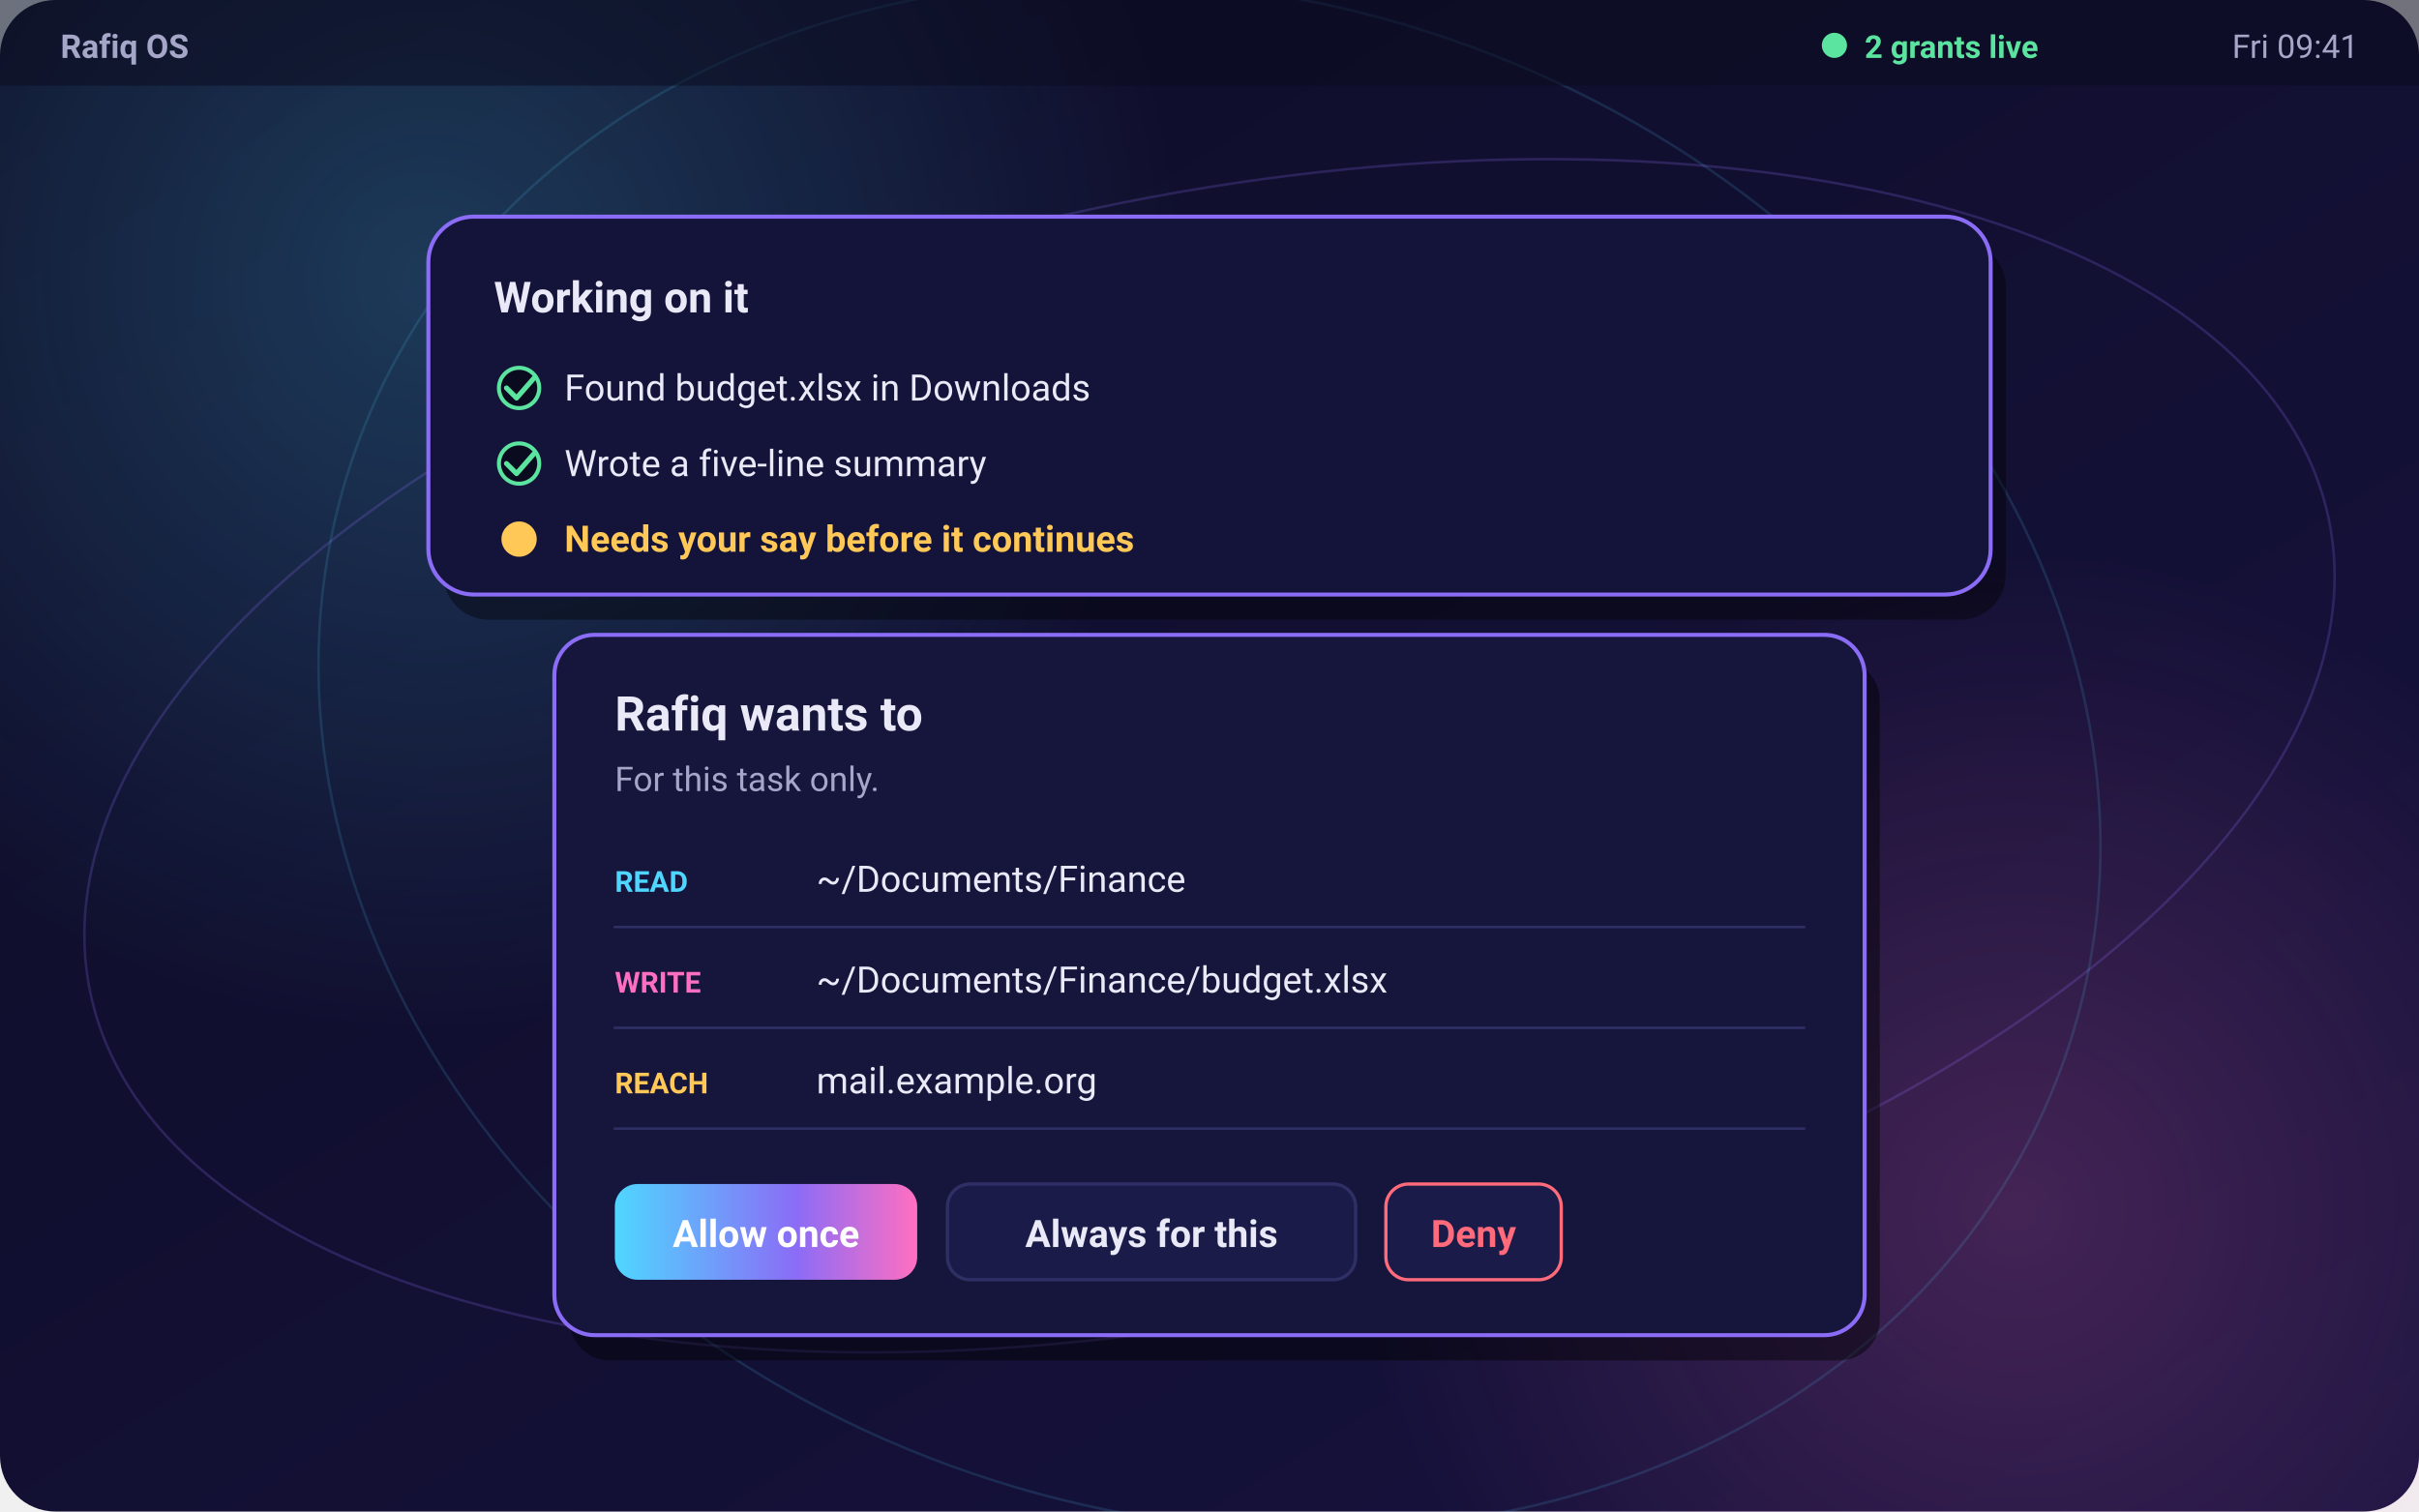
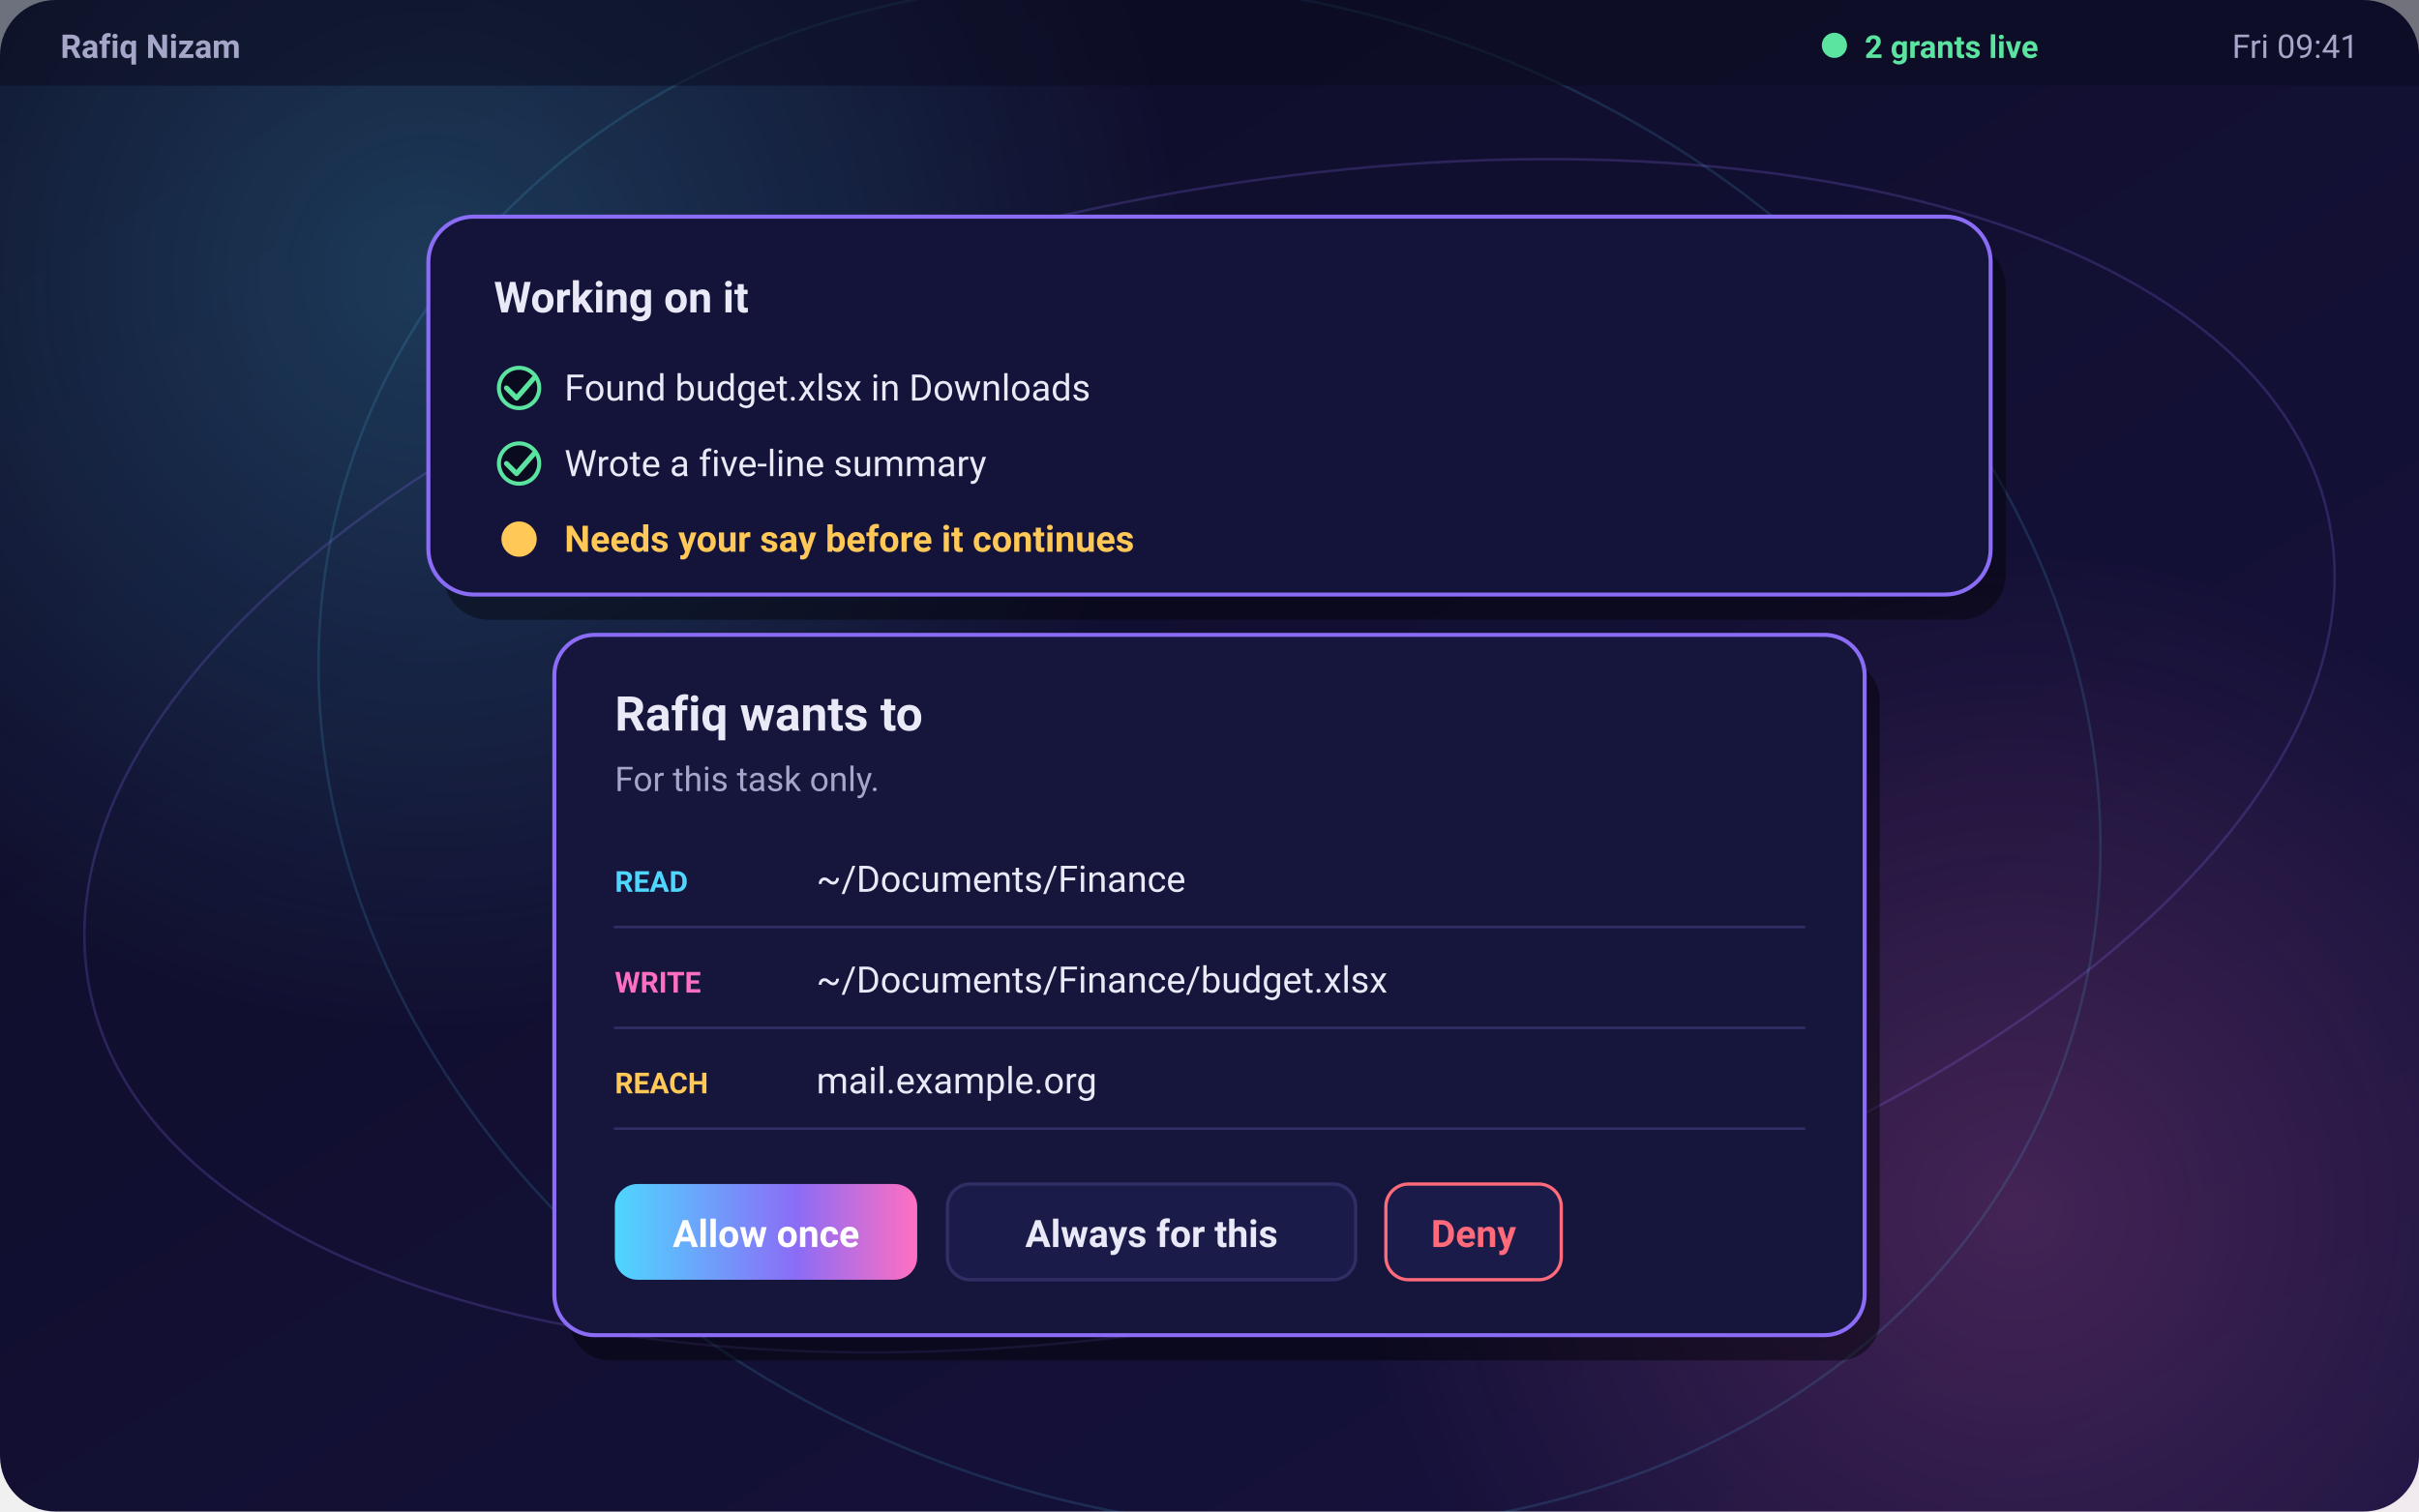
<svg xmlns="http://www.w3.org/2000/svg" viewBox="0 0 960 600" width="960" height="600" role="img">
  <defs>
    <linearGradient id="bg" x1="0" y1="0" x2="1" y2="1">
      <stop offset="0" stop-color="#0d0d26" />
      <stop offset="1" stop-color="#17123f" />
    </linearGradient>
    <linearGradient id="brand" x1="0" y1="0" x2="1" y2="0">
      <stop offset="0" stop-color="#4fd6ff" />
      <stop offset=".6" stop-color="#8b6cf6" />
      <stop offset="1" stop-color="#ff6fc1" />
    </linearGradient>
    <linearGradient id="poster1" x1="0" y1="0" x2="1" y2="1">
      <stop offset="0" stop-color="#4fd6ff" />
      <stop offset="1" stop-color="#8b6cf6" />
    </linearGradient>
    <linearGradient id="poster2" x1="0" y1="0" x2="1" y2="1">
      <stop offset="0" stop-color="#ff6fc1" />
      <stop offset="1" stop-color="#8b6cf6" />
    </linearGradient>
    <linearGradient id="poster3" x1="0" y1="1" x2="1" y2="0">
      <stop offset="0" stop-color="#2b2b7a" />
      <stop offset="1" stop-color="#4fd6ff" />
    </linearGradient>
    <linearGradient id="poster4" x1="0" y1="0" x2="0" y2="1">
      <stop offset="0" stop-color="#ffc857" />
      <stop offset="1" stop-color="#ff6fc1" />
    </linearGradient>
    <radialGradient id="g0">
      <stop offset="0" stop-color="#4fd6ff" stop-opacity=".22" />
      <stop offset="1" stop-color="#4fd6ff" stop-opacity="0" />
    </radialGradient>
    <radialGradient id="g1">
      <stop offset="0" stop-color="#ff6fc1" stop-opacity=".2" />
      <stop offset="1" stop-color="#ff6fc1" stop-opacity="0" />
    </radialGradient>
    <radialGradient id="g2">
      <stop offset="0" stop-color="#8b6cf6" stop-opacity=".28" />
      <stop offset="1" stop-color="#8b6cf6" stop-opacity="0" />
    </radialGradient>
    <radialGradient id="g3">
      <stop offset="0" stop-color="#8b6cf6" stop-opacity=".2" />
      <stop offset="1" stop-color="#8b6cf6" stop-opacity="0" />
    </radialGradient>
  </defs>
  <rect width="960" height="600" rx="22" fill="url(#bg)" />
  <circle cx="170" cy="110" r="300" fill="url(#g0)" />
  <circle cx="800" cy="480" r="260" fill="url(#g1)" />
  <ellipse cx="480.0" cy="300.0" rx="454" ry="222" fill="none" stroke="#8b6cf6" stroke-width="1" opacity=".22" transform="rotate(-12 480.0 300.0)" />
  <ellipse cx="480.0" cy="300.0" rx="360" ry="300" fill="none" stroke="#4fd6ff" stroke-width="1" opacity=".14" transform="rotate(20 480.0 300.0)" />
  <rect x="0" y="0" width="960" height="34" rx="0" fill="#0b0b1f" opacity="0.55" />
-   <text x="24" y="23" font-family="system-ui, -apple-system, 'Segoe UI', Roboto, 'Helvetica Neue', Arial, sans-serif" font-size="13" font-weight="700" fill="#a6a6c8" text-anchor="start" opacity="1">Rafiq OS</text>
+   <text x="24" y="23" font-family="system-ui, -apple-system, 'Segoe UI', Roboto, 'Helvetica Neue', Arial, sans-serif" font-size="13" font-weight="700" fill="#a6a6c8" text-anchor="start" opacity="1">Rafiq Nizam</text>
  <text x="936" y="23" font-family="system-ui, -apple-system, 'Segoe UI', Roboto, 'Helvetica Neue', Arial, sans-serif" font-size="13" font-weight="400" fill="#a6a6c8" text-anchor="end" opacity="1">Fri 09:41</text>
  <circle cx="728" cy="18" r="5" fill="#5be3a0" opacity="1" />
  <text x="740" y="23" font-family="system-ui, -apple-system, 'Segoe UI', Roboto, 'Helvetica Neue', Arial, sans-serif" font-size="12.5" font-weight="600" fill="#5be3a0" text-anchor="start" opacity="1">2 grants live</text>
  <rect x="176" y="96" width="620" height="150" rx="18" fill="#000000" opacity="0.4" />
  <rect x="170" y="86" width="620" height="150" rx="18" fill="#14143a" stroke="#8b6cf6" stroke-width="1.6" opacity="1" />
  <text x="196" y="124" font-family="system-ui, -apple-system, 'Segoe UI', Roboto, 'Helvetica Neue', Arial, sans-serif" font-size="17" font-weight="700" fill="#e9e9f7" text-anchor="start" opacity="1">Working on it</text>
  <circle cx="206" cy="154" r="8" fill="#0b0b1f" stroke="#5be3a0" stroke-width="1.6" opacity="1" />
  <path d="M201 154 l4 4 l7 -8" stroke="#5be3a0" stroke-width="2" fill="none" stroke-linecap="round" stroke-linejoin="round" opacity="1" />
  <text x="224" y="159" font-family="system-ui, -apple-system, 'Segoe UI', Roboto, 'Helvetica Neue', Arial, sans-serif" font-size="14.5" font-weight="400" fill="#e9e9f7" text-anchor="start" opacity="1">Found budget.xlsx in Downloads</text>
  <circle cx="206" cy="184" r="8" fill="#0b0b1f" stroke="#5be3a0" stroke-width="1.6" opacity="1" />
  <path d="M201 184 l4 4 l7 -8" stroke="#5be3a0" stroke-width="2" fill="none" stroke-linecap="round" stroke-linejoin="round" opacity="1" />
  <text x="224" y="189" font-family="system-ui, -apple-system, 'Segoe UI', Roboto, 'Helvetica Neue', Arial, sans-serif" font-size="14.5" font-weight="400" fill="#e9e9f7" text-anchor="start" opacity="1">Wrote a five-line summary</text>
  <circle cx="206" cy="214" r="6" fill="none" stroke="#ffc857" stroke-width="2">
    <animate attributeName="r" values="6;14.4" dur="2s" repeatCount="indefinite" />
    <animate attributeName="opacity" values=".8;0" dur="2s" repeatCount="indefinite" />
  </circle>
  <circle cx="206" cy="214" r="6" fill="#ffc857" opacity="1" />
  <text x="224" y="219" font-family="system-ui, -apple-system, 'Segoe UI', Roboto, 'Helvetica Neue', Arial, sans-serif" font-size="14.5" font-weight="600" fill="#ffc857" text-anchor="start" opacity="1">Needs your say before it continues</text>
  <rect x="226" y="262" width="520" height="278" rx="16" fill="#000000" opacity="0.45" />
  <rect x="220" y="252" width="520" height="278" rx="16" fill="#16163c" stroke="#8b6cf6" stroke-width="1.6" opacity="1" />
  <text x="244" y="290" font-family="system-ui, -apple-system, 'Segoe UI', Roboto, 'Helvetica Neue', Arial, sans-serif" font-size="19" font-weight="700" fill="#e9e9f7" text-anchor="start" opacity="1">Rafiq wants to</text>
  <text x="244" y="314" font-family="system-ui, -apple-system, 'Segoe UI', Roboto, 'Helvetica Neue', Arial, sans-serif" font-size="13.5" font-weight="400" fill="#a6a6c8" text-anchor="start" opacity="1">For this task only.</text>
  <text x="244" y="354" font-family="system-ui, -apple-system, 'Segoe UI', Roboto, 'Helvetica Neue', Arial, sans-serif" font-size="11.5" font-weight="700" fill="#4fd6ff" text-anchor="start" opacity="1">READ</text>
  <text x="324" y="354" font-family="system-ui, -apple-system, 'Segoe UI', Roboto, 'Helvetica Neue', Arial, sans-serif" font-size="14.5" font-weight="400" fill="#e9e9f7" text-anchor="start" opacity="1">~/Documents/Finance</text>
  <line x1="244" y1="368" x2="716" y2="368" stroke="#2f2f66" stroke-width="1" stroke-linecap="round" opacity="1" />
  <text x="244" y="394" font-family="system-ui, -apple-system, 'Segoe UI', Roboto, 'Helvetica Neue', Arial, sans-serif" font-size="11.5" font-weight="700" fill="#ff6fc1" text-anchor="start" opacity="1">WRITE</text>
  <text x="324" y="394" font-family="system-ui, -apple-system, 'Segoe UI', Roboto, 'Helvetica Neue', Arial, sans-serif" font-size="14.5" font-weight="400" fill="#e9e9f7" text-anchor="start" opacity="1">~/Documents/Finance/budget.xlsx</text>
  <line x1="244" y1="408" x2="716" y2="408" stroke="#2f2f66" stroke-width="1" stroke-linecap="round" opacity="1" />
  <text x="244" y="434" font-family="system-ui, -apple-system, 'Segoe UI', Roboto, 'Helvetica Neue', Arial, sans-serif" font-size="11.5" font-weight="700" fill="#ffc857" text-anchor="start" opacity="1">REACH</text>
  <text x="324" y="434" font-family="system-ui, -apple-system, 'Segoe UI', Roboto, 'Helvetica Neue', Arial, sans-serif" font-size="14.5" font-weight="400" fill="#e9e9f7" text-anchor="start" opacity="1">mail.example.org</text>
  <line x1="244" y1="448" x2="716" y2="448" stroke="#2f2f66" stroke-width="1" stroke-linecap="round" opacity="1" />
  <rect x="244" y="470" width="120" height="38" rx="9" fill="url(#brand)" opacity="1" />
  <text x="304.0" y="495" font-family="system-ui, -apple-system, 'Segoe UI', Roboto, 'Helvetica Neue', Arial, sans-serif" font-size="15" font-weight="700" fill="#ffffff" text-anchor="middle" opacity="1">Allow once</text>
  <rect x="376.0" y="470" width="162.0" height="38" rx="9" fill="#1b1b4a" stroke="#2f2f66" stroke-width="1.3" opacity="1" />
  <text x="457.0" y="495" font-family="system-ui, -apple-system, 'Segoe UI', Roboto, 'Helvetica Neue', Arial, sans-serif" font-size="15" font-weight="600" fill="#e9e9f7" text-anchor="middle" opacity="1">Always for this</text>
  <rect x="550.0" y="470" width="69.6" height="38" rx="9" fill="#1b1b4a" stroke="#ff6b7a" stroke-width="1.3" opacity="1" />
  <text x="584.8" y="495" font-family="system-ui, -apple-system, 'Segoe UI', Roboto, 'Helvetica Neue', Arial, sans-serif" font-size="15" font-weight="600" fill="#ff6b7a" text-anchor="middle" opacity="1">Deny</text>
</svg>
